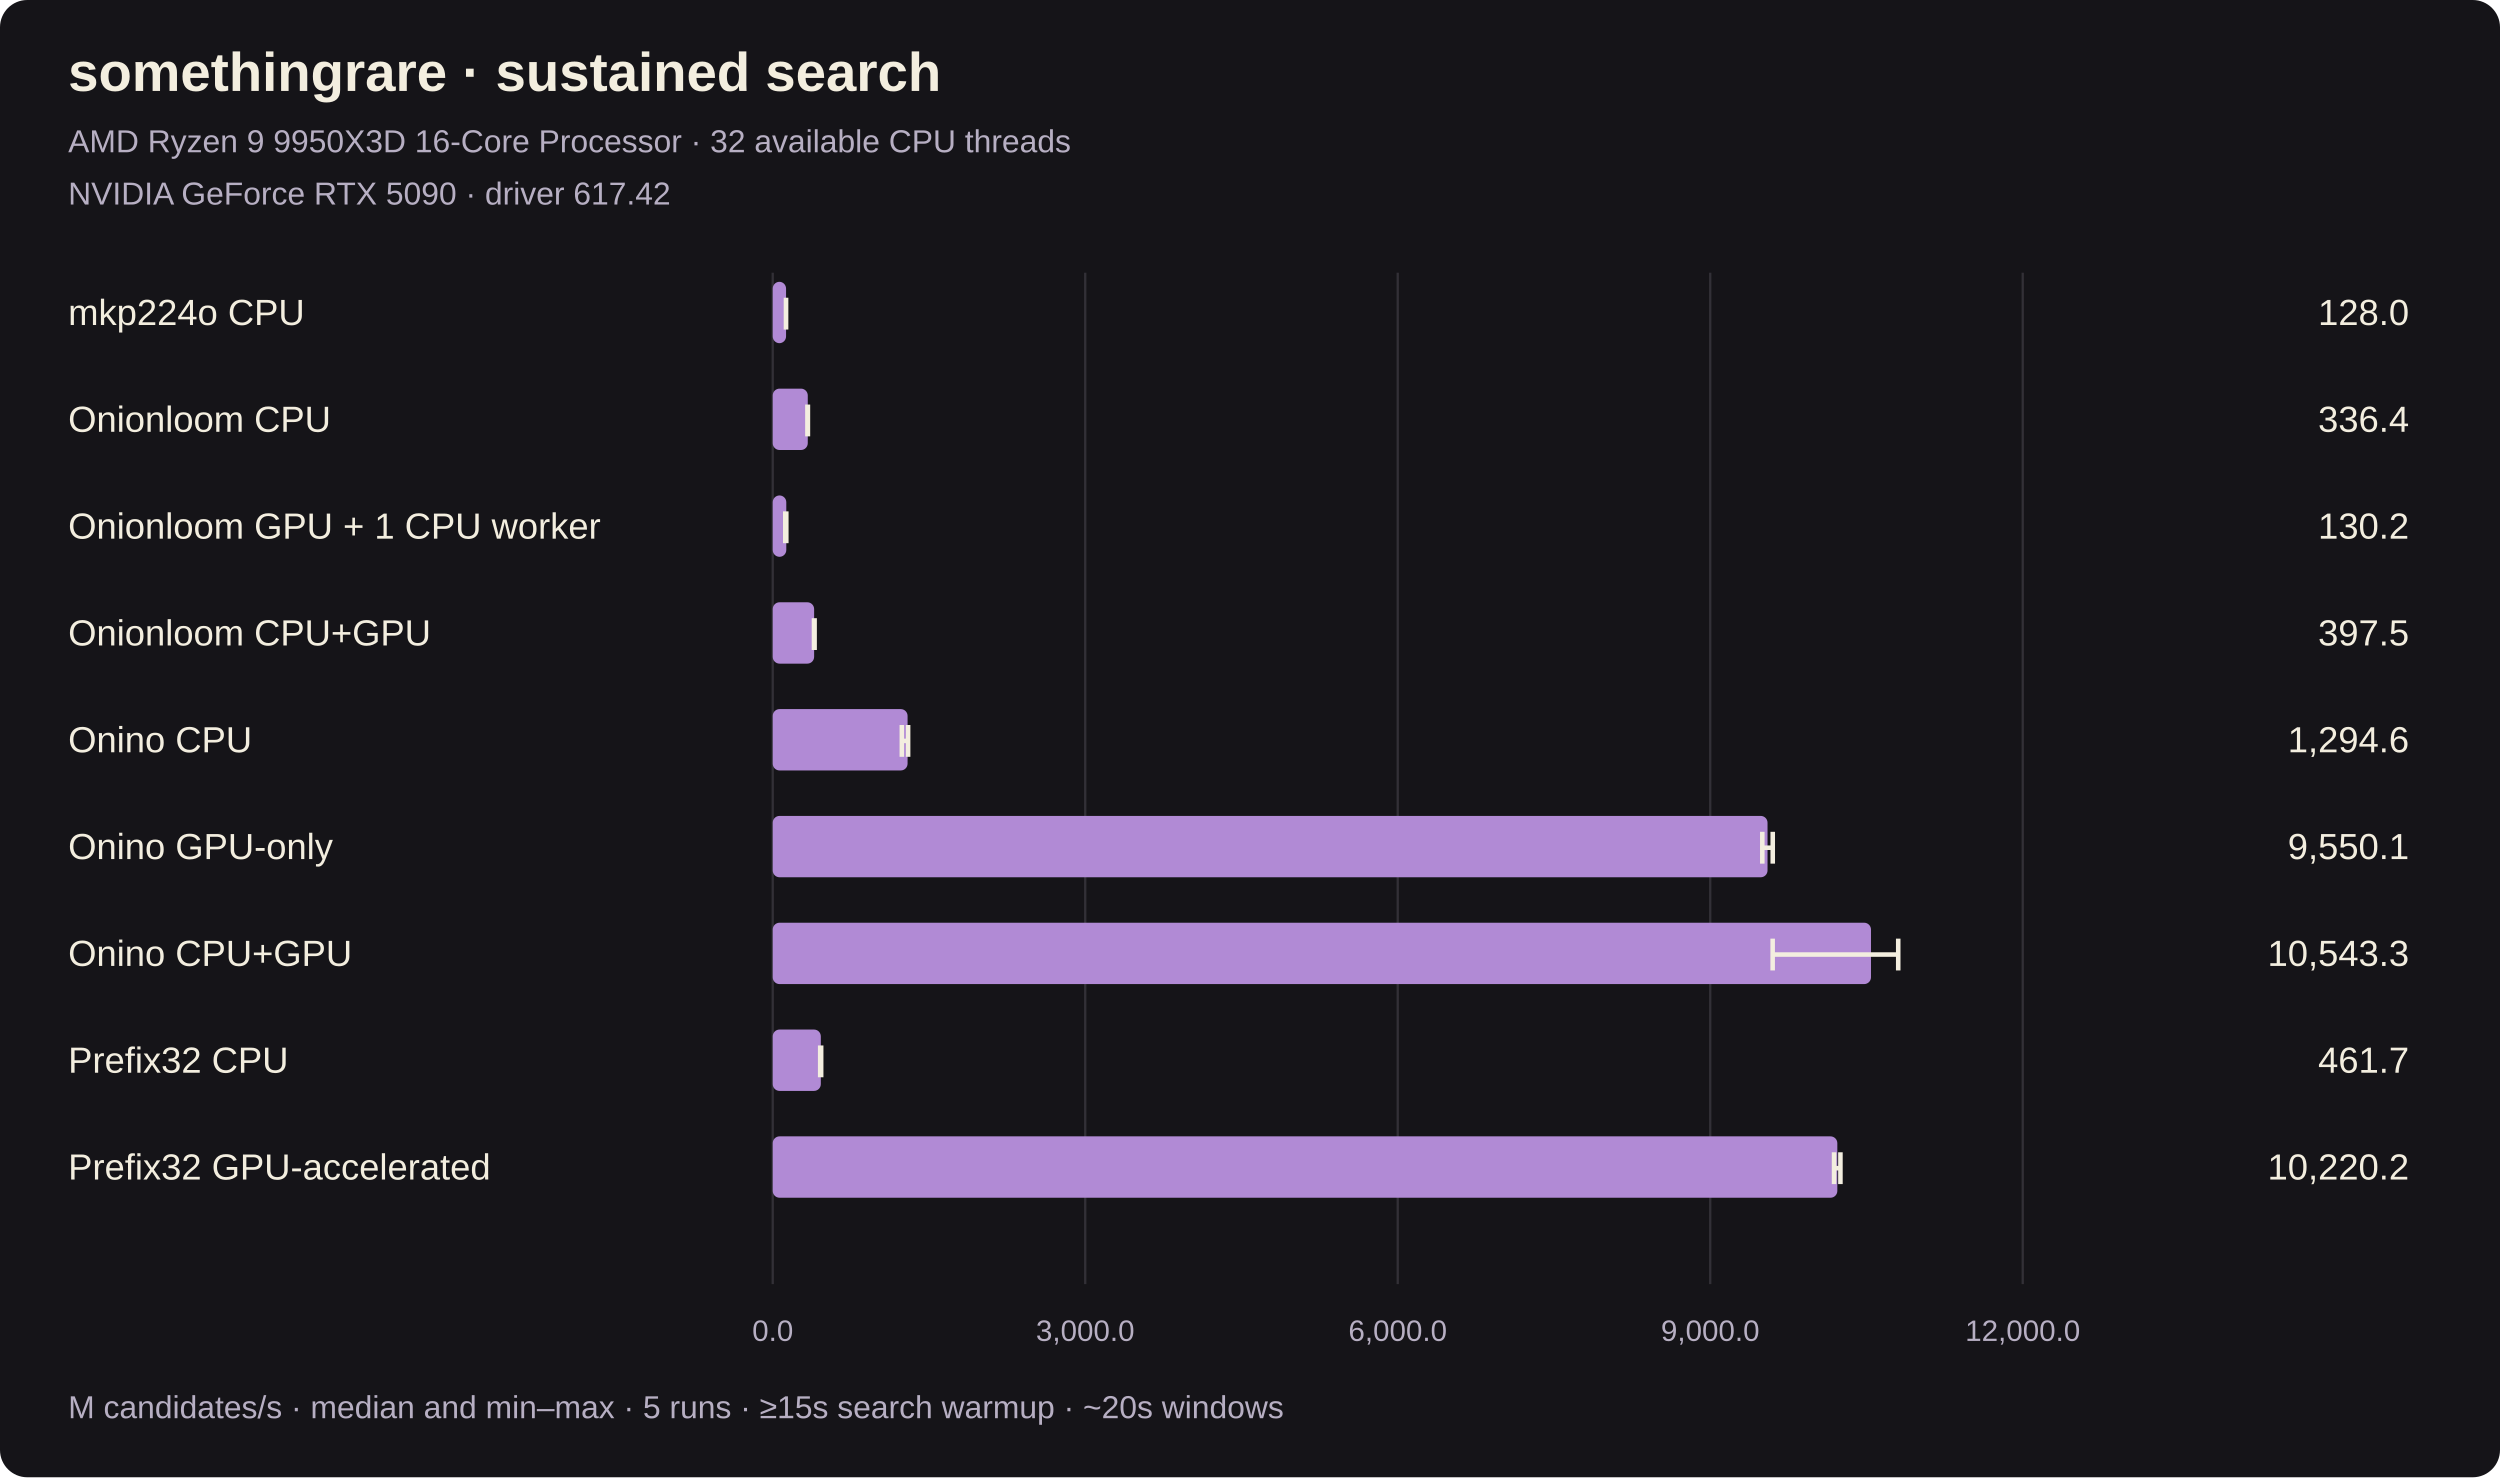
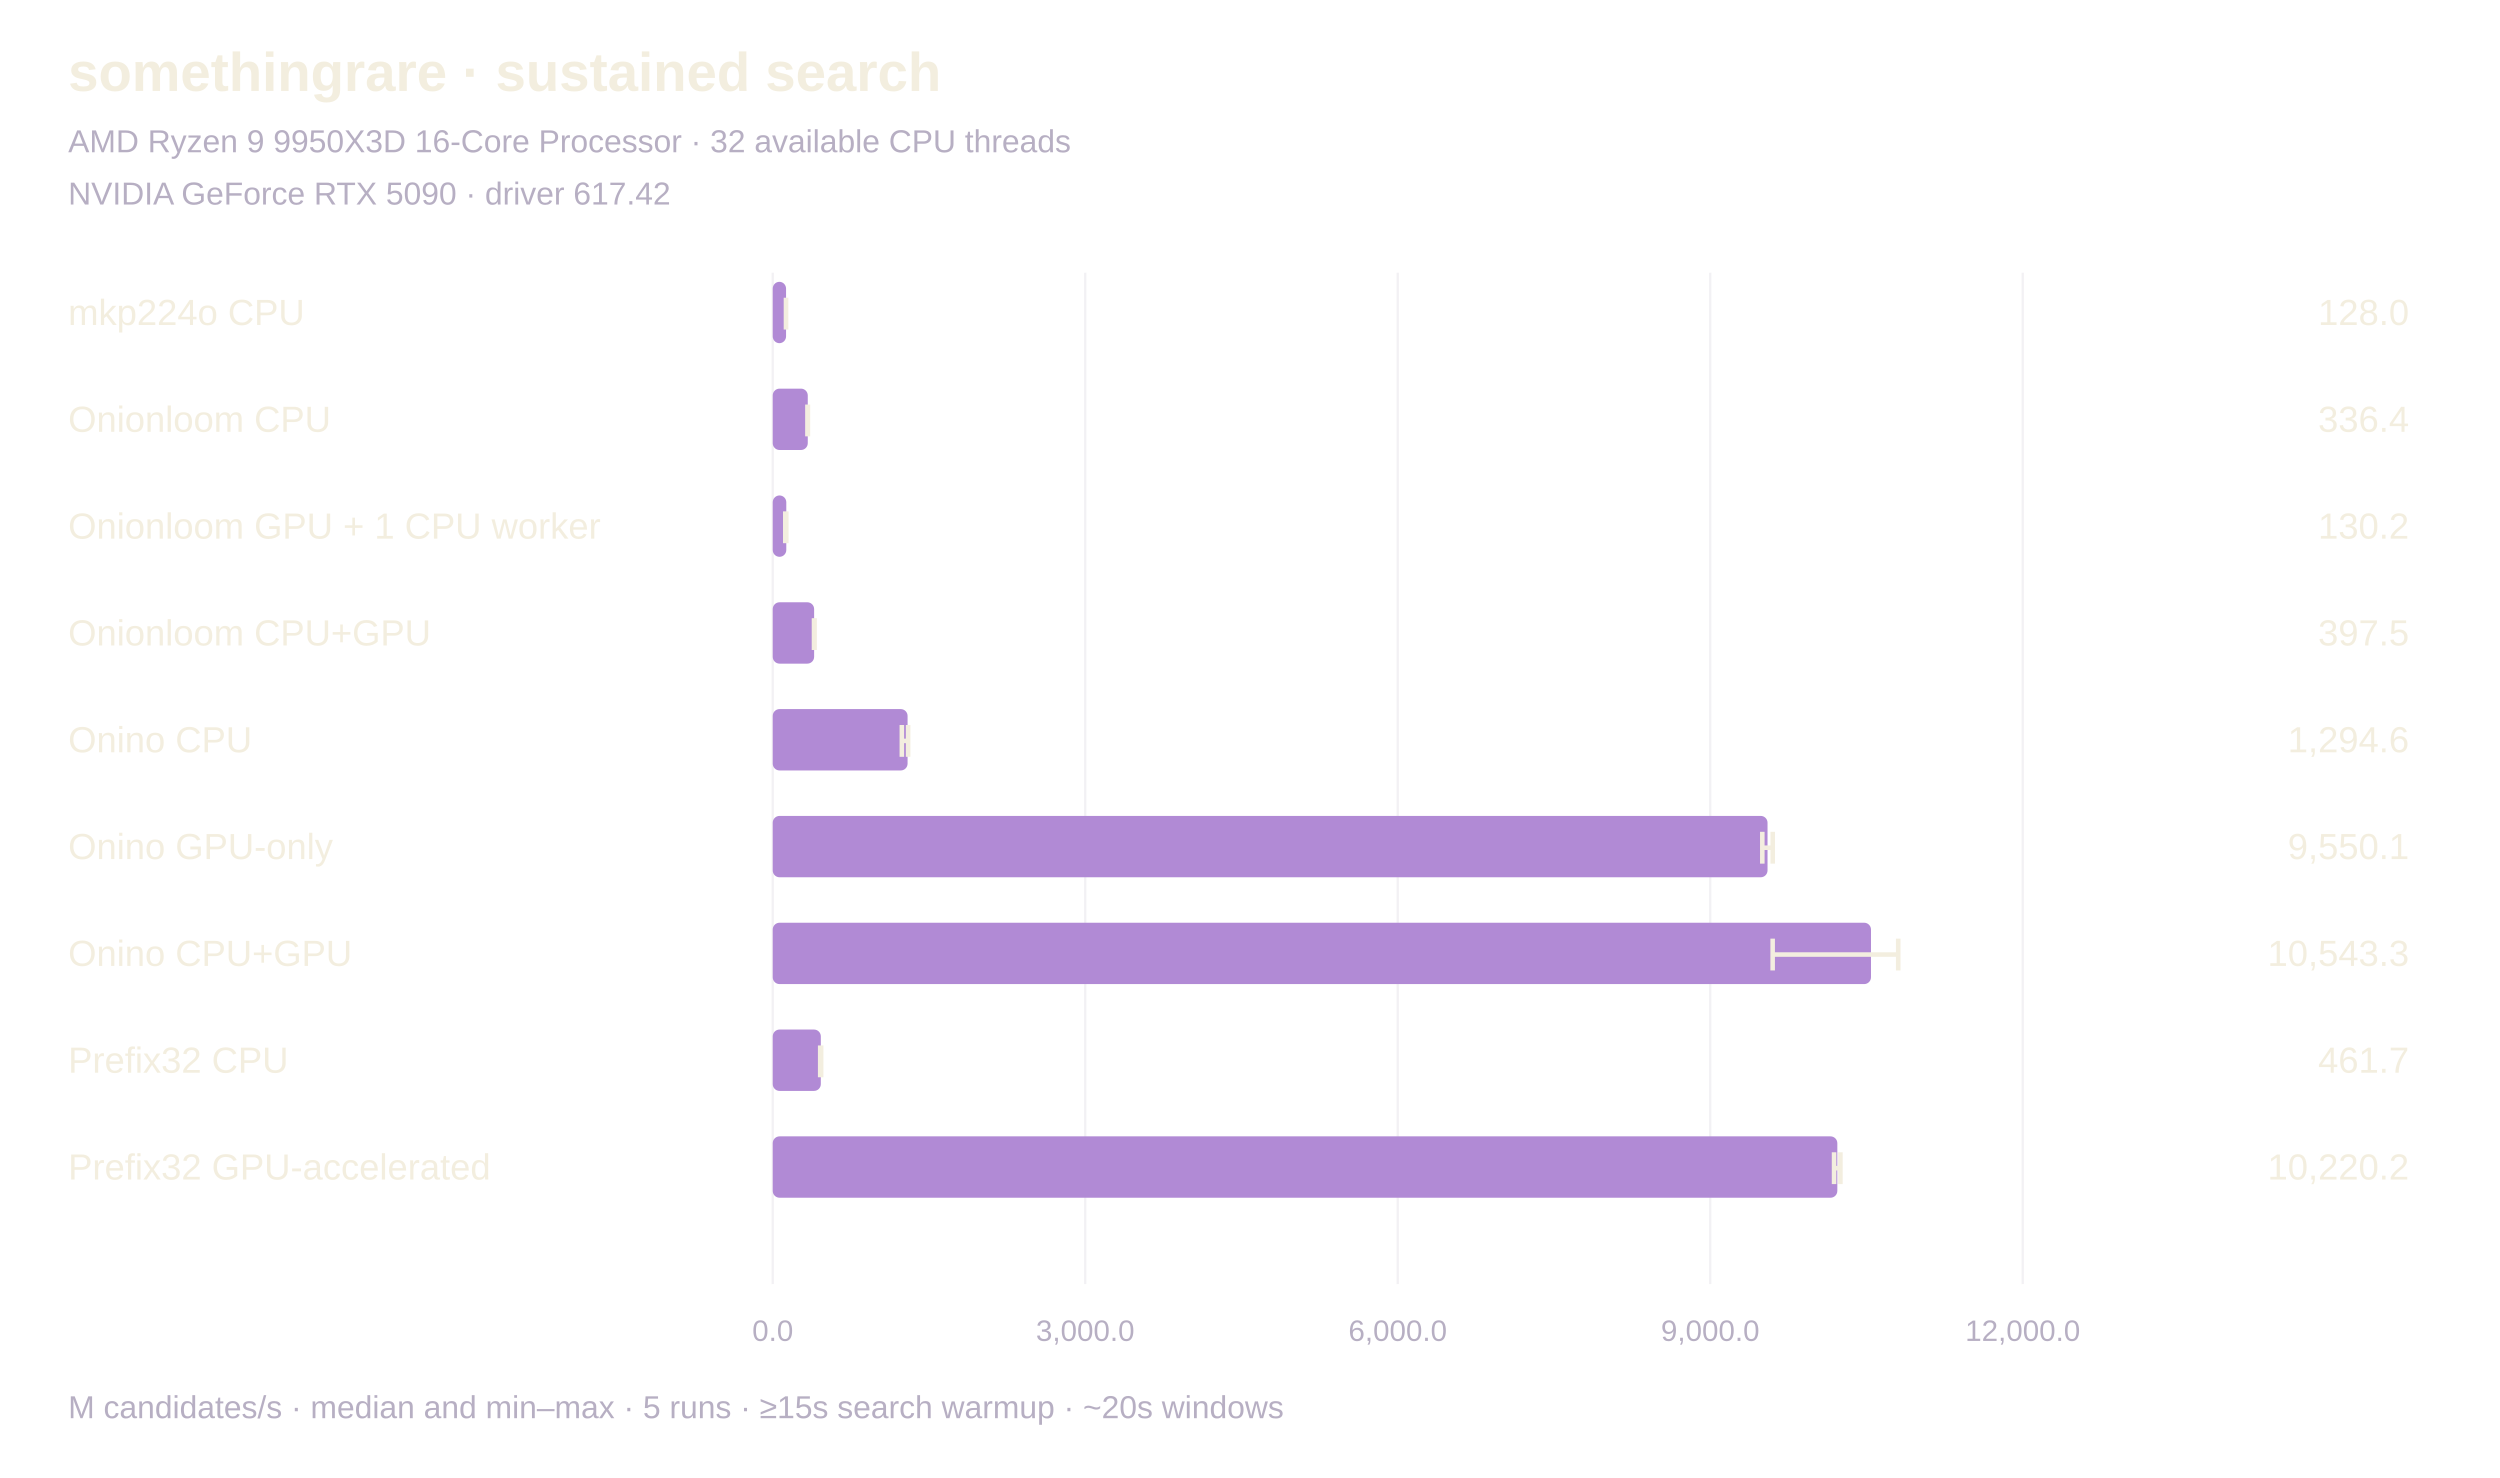
<svg xmlns="http://www.w3.org/2000/svg" viewBox="0 0 1100 650" role="img" aria-labelledby="title desc">
-   <rect width="1100" height="650" rx="12" fill="#151418" />
  <g font-family="Segoe UI,Arial,sans-serif" fill="#f3eedf">
    <text x="30" y="40" font-size="24" font-weight="700">somethingrare · sustained search</text>
    <text x="30" y="67" font-size="14" fill="#b7afc3">AMD Ryzen 9 9950X3D 16-Core Processor · 32 available CPU threads</text>
    <text x="30" y="90" font-size="14" fill="#b7afc3">NVIDIA GeForce RTX 5090 · driver 617.42</text>
    <path d="M340 120V565" stroke="#b7afc3" opacity="0.18" />
    <text x="340" y="590" text-anchor="middle" font-size="13" fill="#b7afc3">0.0</text>
    <path d="M477.5 120V565" stroke="#b7afc3" opacity="0.18" />
    <text x="477.5" y="590" text-anchor="middle" font-size="13" fill="#b7afc3">3,000.0</text>
    <path d="M615 120V565" stroke="#b7afc3" opacity="0.18" />
    <text x="615" y="590" text-anchor="middle" font-size="13" fill="#b7afc3">6,000.0</text>
    <path d="M752.5 120V565" stroke="#b7afc3" opacity="0.18" />
    <text x="752.5" y="590" text-anchor="middle" font-size="13" fill="#b7afc3">9,000.0</text>
    <path d="M890 120V565" stroke="#b7afc3" opacity="0.18" />
    <text x="890" y="590" text-anchor="middle" font-size="13" fill="#b7afc3">12,000.0</text>
    <text x="30" y="143" font-size="16">mkp224o CPU</text>
    <rect x="340" y="124" width="5.866" height="27" rx="3" fill="#b18ad5" />
    <path d="M345.824 138H345.875M345.824 131V145M345.875 131V145" stroke="#f3eedf" stroke-width="2" />
    <text x="1060" y="143" text-anchor="end" font-size="16">128.0</text>
    <text x="30" y="190" font-size="16">Onionloom CPU</text>
    <rect x="340" y="171" width="15.419" height="27" rx="3" fill="#b18ad5" />
    <path d="M355.264 185H355.482M355.264 178V192M355.482 178V192" stroke="#f3eedf" stroke-width="2" />
    <text x="1060" y="190" text-anchor="end" font-size="16">336.4</text>
    <text x="30" y="237" font-size="16">Onionloom GPU + 1 CPU worker</text>
    <rect x="340" y="218" width="5.969" height="27" rx="3" fill="#b18ad5" />
    <path d="M345.518 232H345.97M345.518 225V239M345.97 225V239" stroke="#f3eedf" stroke-width="2" />
    <text x="1060" y="237" text-anchor="end" font-size="16">130.2</text>
    <text x="30" y="284" font-size="16">Onionloom CPU+GPU</text>
    <rect x="340" y="265" width="18.217" height="27" rx="3" fill="#b18ad5" />
    <path d="M358.158 279H358.423M358.158 272V286M358.423 272V286" stroke="#f3eedf" stroke-width="2" />
    <text x="1060" y="284" text-anchor="end" font-size="16">397.5</text>
    <text x="30" y="331" font-size="16">Onino CPU</text>
    <rect x="340" y="312" width="59.334" height="27" rx="3" fill="#b18ad5" />
    <path d="M396.809 326H399.571M396.809 319V333M399.571 319V333" stroke="#f3eedf" stroke-width="2" />
    <text x="1060" y="331" text-anchor="end" font-size="16">1,294.6</text>
    <text x="30" y="378" font-size="16">Onino GPU-only</text>
    <rect x="340" y="359" width="437.713" height="27" rx="3" fill="#b18ad5" />
    <path d="M775.415 373H780.005M775.415 366V380M780.005 366V380" stroke="#f3eedf" stroke-width="2" />
    <text x="1060" y="378" text-anchor="end" font-size="16">9,550.1</text>
    <text x="30" y="425" font-size="16">Onino CPU+GPU</text>
    <rect x="340" y="406" width="483.235" height="27" rx="3" fill="#b18ad5" />
    <path d="M779.968 420H835.219M779.968 413V427M835.219 413V427" stroke="#f3eedf" stroke-width="2" />
    <text x="1060" y="425" text-anchor="end" font-size="16">10,543.3</text>
    <text x="30" y="472" font-size="16">Prefix32 CPU</text>
    <rect x="340" y="453" width="21.163" height="27" rx="3" fill="#b18ad5" />
    <path d="M360.885 467H361.313M360.885 460V474M361.313 460V474" stroke="#f3eedf" stroke-width="2" />
    <text x="1060" y="472" text-anchor="end" font-size="16">461.7</text>
    <text x="30" y="519" font-size="16">Prefix32 GPU-accelerated</text>
    <rect x="340" y="500" width="468.425" height="27" rx="3" fill="#b18ad5" />
    <path d="M806.982 514H809.788M806.982 507V521M809.788 507V521" stroke="#f3eedf" stroke-width="2" />
    <text x="1060" y="519" text-anchor="end" font-size="16">10,220.2</text>
    <text x="30" y="624" font-size="14" fill="#b7afc3">M candidates/s · median and min–max · 5 runs · ≥15s search warmup · ~20s windows</text>
  </g>
</svg>
